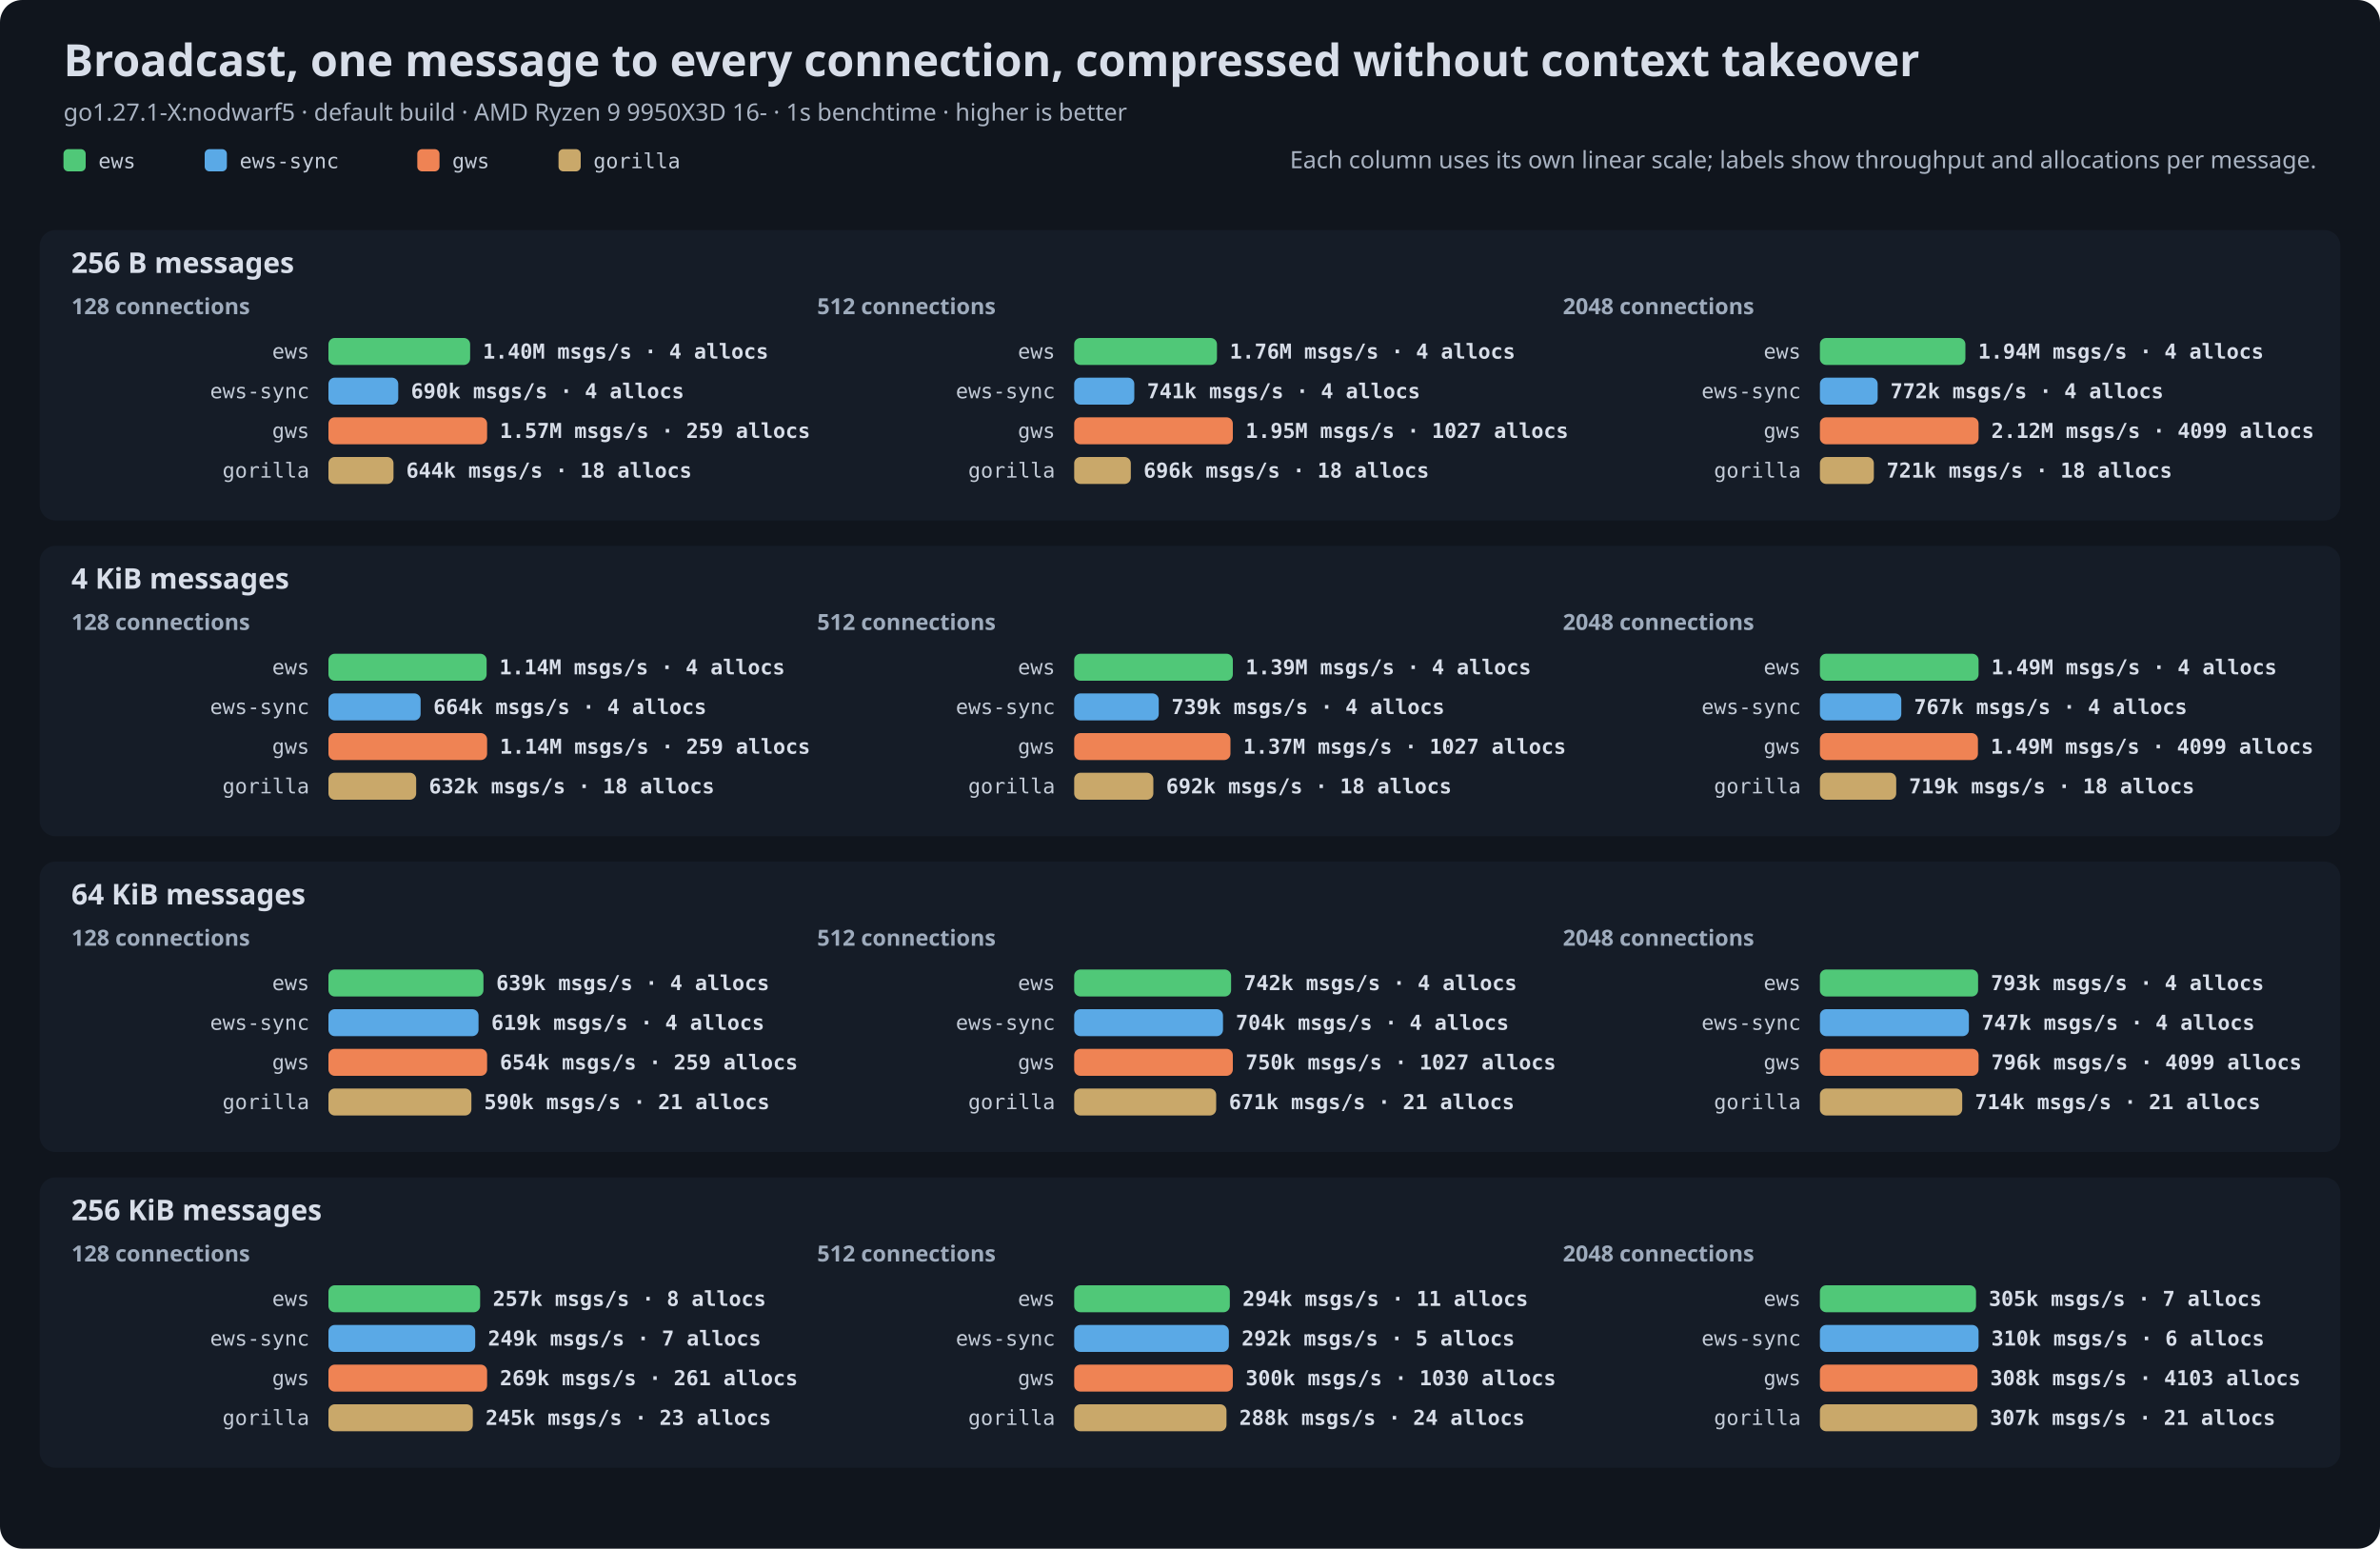
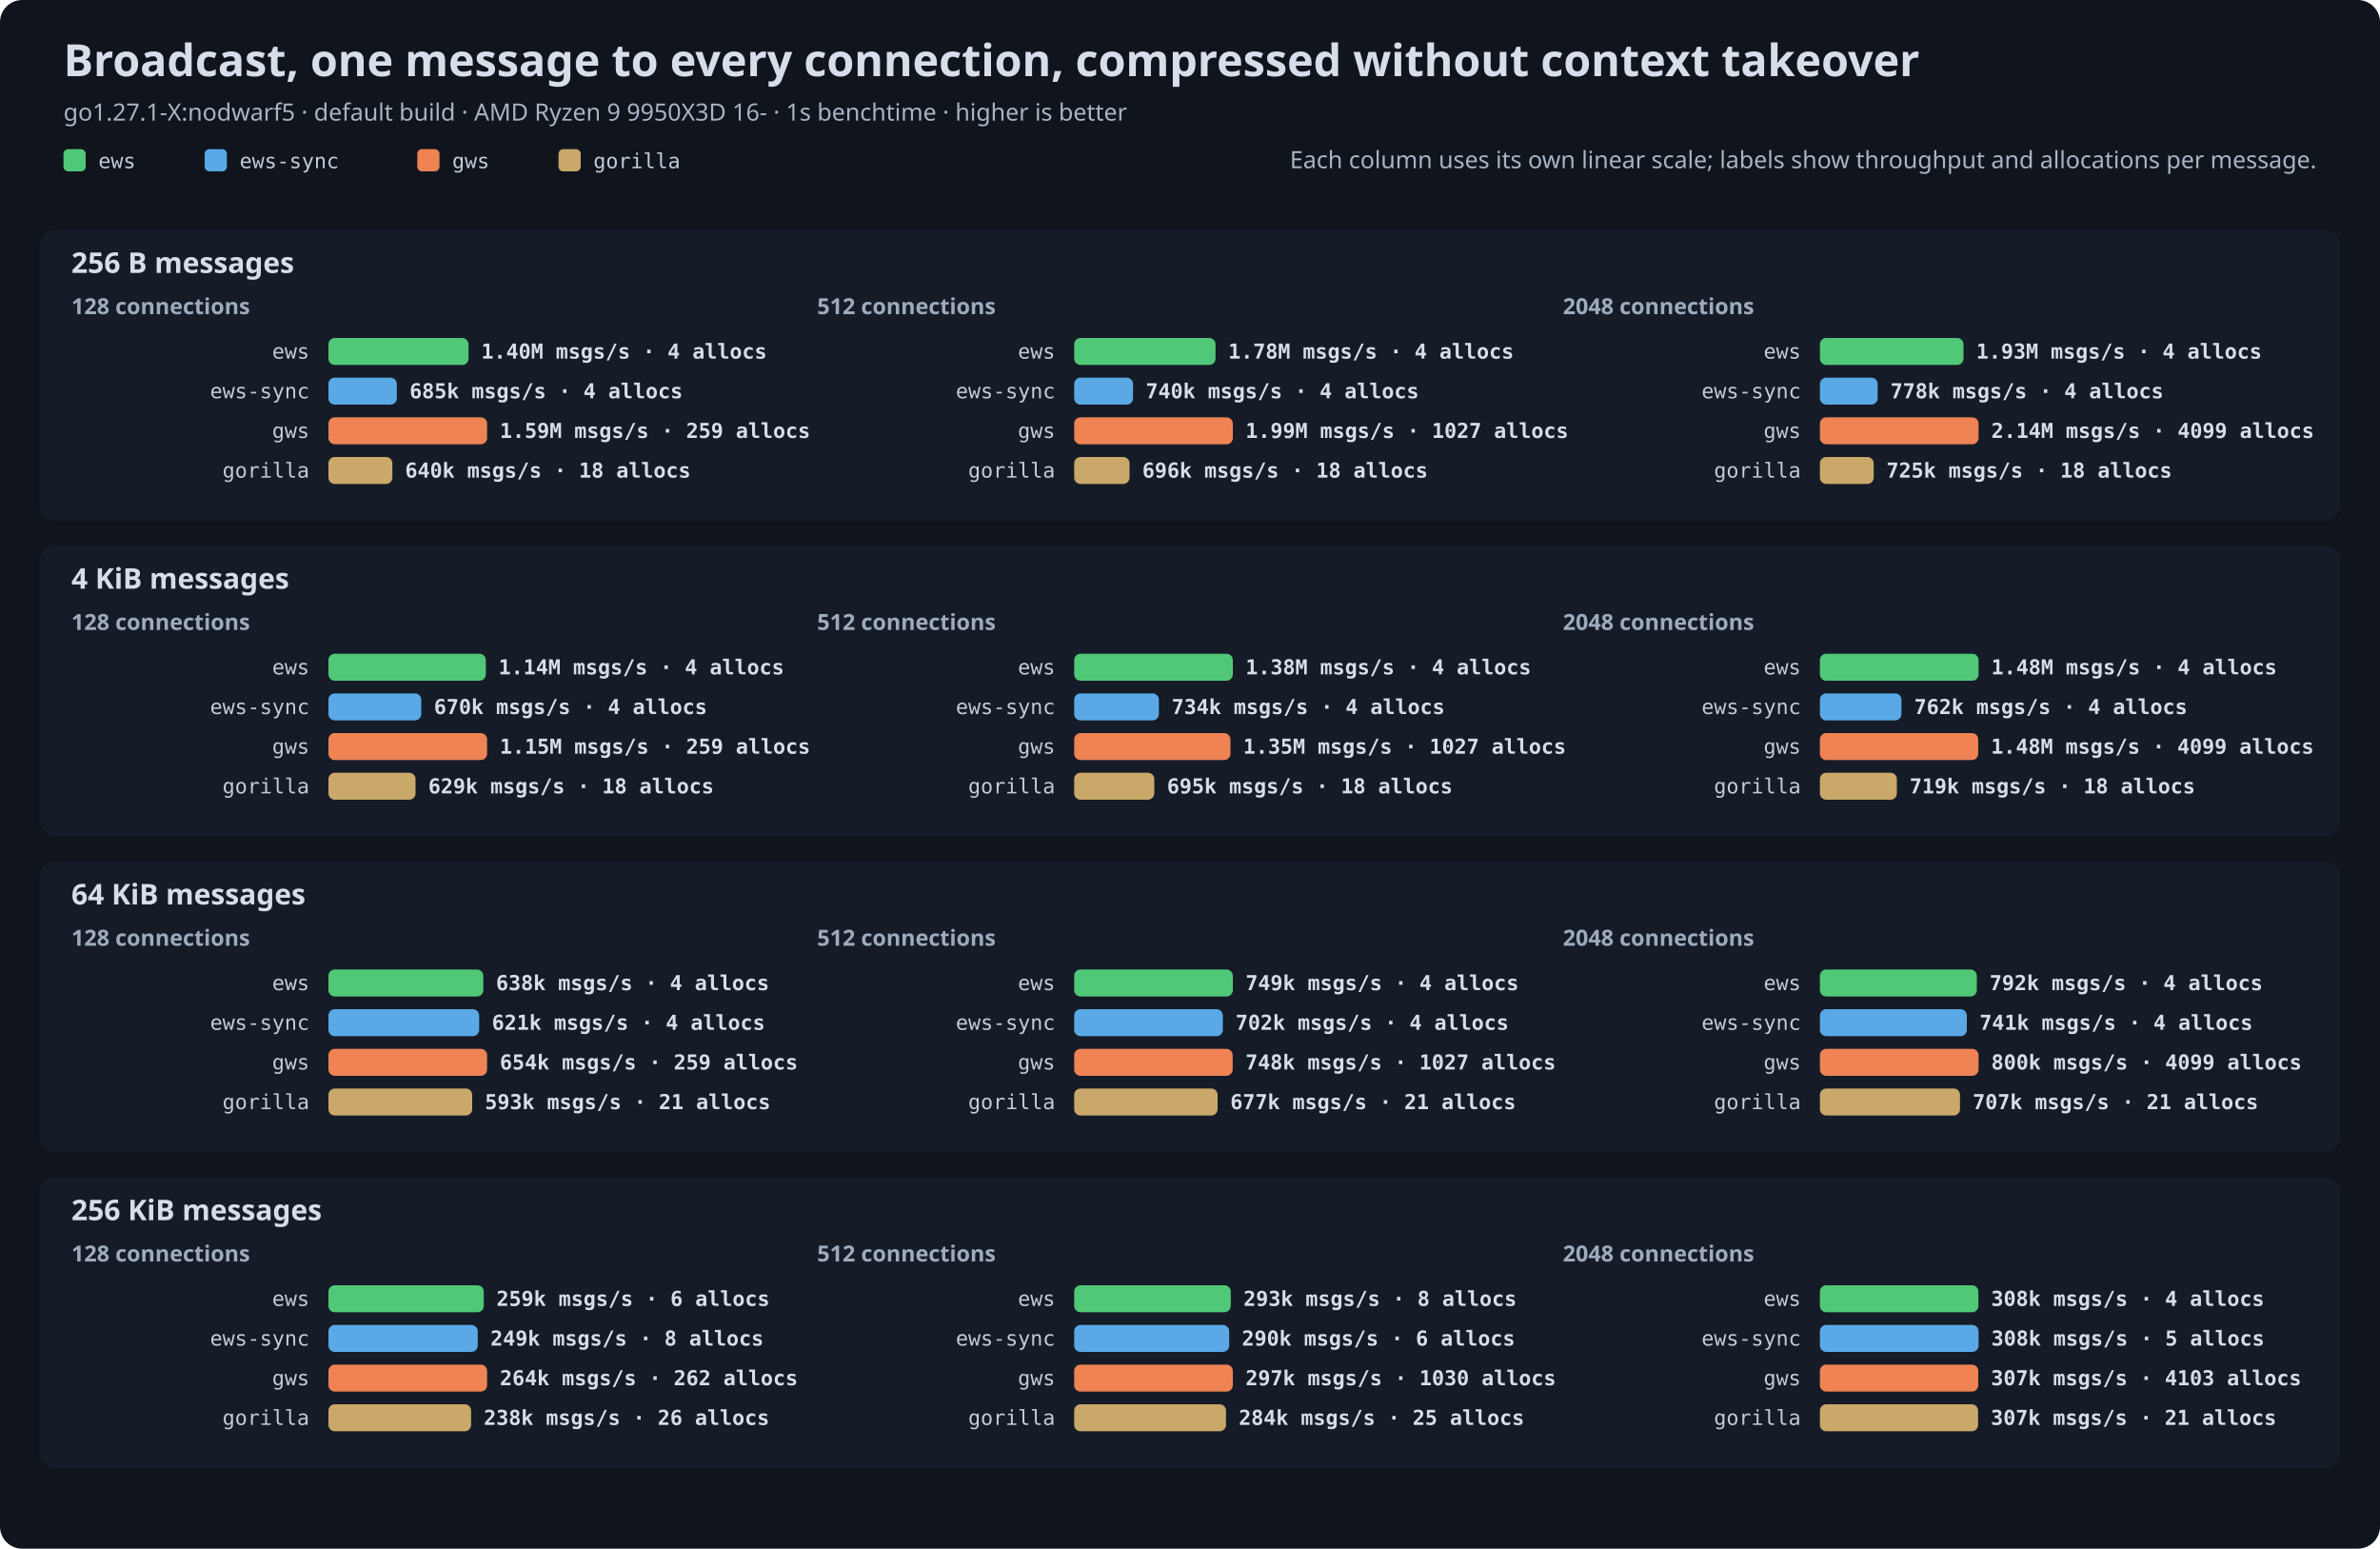
<svg xmlns="http://www.w3.org/2000/svg" width="1500" height="976" viewBox="0 0 1500 976" role="img" aria-labelledby="title desc">
  <style>text{font-family:ui-monospace,SFMono-Regular,Menlo,Consolas,monospace;fill:#d8dee9}.title{font-family:ui-sans-serif,system-ui,sans-serif;font-size:28px;font-weight:700}.subtitle{font-family:ui-sans-serif,system-ui,sans-serif;font-size:15px;fill:#aab4c3}.group{font-family:ui-sans-serif,system-ui,sans-serif;font-size:18px;font-weight:650}.contract{font-family:ui-sans-serif,system-ui,sans-serif;font-size:14px;font-weight:650;fill:#9eabbc}.series{font-size:13px;fill:#c4ccd8}.value{font-size:13px;font-weight:650}.panel{fill:#151c27}</style>
  <rect width="1500" height="976" rx="14" fill="#10151d" />
  <text class="title" x="40" y="48">Broadcast, one message to every connection, compressed without context takeover</text>
  <text class="subtitle" x="40" y="76">go1.27.1-X:nodwarf5 · default build · AMD Ryzen 9 9950X3D 16- · 1s benchtime · higher is better</text>
  <rect x="40" y="94" width="14" height="14" rx="3" fill="#50c878" />
  <text class="series" x="62" y="106">ews</text>
  <rect x="129" y="94" width="14" height="14" rx="3" fill="#5aa9e6" />
  <text class="series" x="151" y="106">ews-sync</text>
  <rect x="263" y="94" width="14" height="14" rx="3" fill="#ef8354" />
  <text class="series" x="285" y="106">gws</text>
  <rect x="352" y="94" width="14" height="14" rx="3" fill="#c9a86a" />
  <text class="series" x="374" y="106">gorilla</text>
  <text class="subtitle" x="1460" y="106" text-anchor="end">Each column uses its own linear scale; labels show throughput and allocations per message.</text>
  <g transform="translate(0,145)">
    <rect class="panel" x="25" y="0" width="1450" height="183" rx="10" />
    <text class="group" x="45" y="27">256 B messages</text>
    <text class="contract" x="45" y="53">128 connections</text>
    <text class="series" x="195" y="81" text-anchor="end">ews</text>
-     <rect x="207" y="68" width="89.3" height="17" rx="4" fill="#50c878" />
-     <text class="value" x="304.3" y="81">1.40M msgs/s · 4 allocs</text>
+     <rect x="207" y="68" width="88.3" height="17" rx="4" fill="#50c878" />
+     <text class="value" x="303.3" y="81">1.40M msgs/s · 4 allocs</text>
    <text class="series" x="195" y="106" text-anchor="end">ews-sync</text>
-     <rect x="207" y="93" width="44.0" height="17" rx="4" fill="#5aa9e6" />
-     <text class="value" x="259.0" y="106">690k msgs/s · 4 allocs</text>
+     <rect x="207" y="93" width="43.1" height="17" rx="4" fill="#5aa9e6" />
+     <text class="value" x="258.1" y="106">685k msgs/s · 4 allocs</text>
    <text class="series" x="195" y="131" text-anchor="end">gws</text>
    <rect x="207" y="118" width="100.0" height="17" rx="4" fill="#ef8354" />
-     <text class="value" x="315.0" y="131">1.57M msgs/s · 259 allocs</text>
+     <text class="value" x="315.0" y="131">1.59M msgs/s · 259 allocs</text>
    <text class="series" x="195" y="156" text-anchor="end">gorilla</text>
-     <rect x="207" y="143" width="41.0" height="17" rx="4" fill="#c9a86a" />
-     <text class="value" x="256.0" y="156">644k msgs/s · 18 allocs</text>
+     <rect x="207" y="143" width="40.3" height="17" rx="4" fill="#c9a86a" />
+     <text class="value" x="255.3" y="156">640k msgs/s · 18 allocs</text>
    <text class="contract" x="515" y="53">512 connections</text>
    <text class="series" x="665" y="81" text-anchor="end">ews</text>
-     <rect x="677" y="68" width="90.0" height="17" rx="4" fill="#50c878" />
-     <text class="value" x="775.0" y="81">1.76M msgs/s · 4 allocs</text>
+     <rect x="677" y="68" width="89.1" height="17" rx="4" fill="#50c878" />
+     <text class="value" x="774.1" y="81">1.78M msgs/s · 4 allocs</text>
    <text class="series" x="665" y="106" text-anchor="end">ews-sync</text>
-     <rect x="677" y="93" width="37.9" height="17" rx="4" fill="#5aa9e6" />
-     <text class="value" x="722.9" y="106">741k msgs/s · 4 allocs</text>
+     <rect x="677" y="93" width="37.1" height="17" rx="4" fill="#5aa9e6" />
+     <text class="value" x="722.1" y="106">740k msgs/s · 4 allocs</text>
    <text class="series" x="665" y="131" text-anchor="end">gws</text>
    <rect x="677" y="118" width="100.0" height="17" rx="4" fill="#ef8354" />
-     <text class="value" x="785.0" y="131">1.95M msgs/s · 1027 allocs</text>
+     <text class="value" x="785.0" y="131">1.99M msgs/s · 1027 allocs</text>
    <text class="series" x="665" y="156" text-anchor="end">gorilla</text>
-     <rect x="677" y="143" width="35.7" height="17" rx="4" fill="#c9a86a" />
-     <text class="value" x="720.7" y="156">696k msgs/s · 18 allocs</text>
+     <rect x="677" y="143" width="34.9" height="17" rx="4" fill="#c9a86a" />
+     <text class="value" x="719.9" y="156">696k msgs/s · 18 allocs</text>
    <text class="contract" x="985" y="53">2048 connections</text>
    <text class="series" x="1135" y="81" text-anchor="end">ews</text>
-     <rect x="1147" y="68" width="91.7" height="17" rx="4" fill="#50c878" />
-     <text class="value" x="1246.7" y="81">1.94M msgs/s · 4 allocs</text>
+     <rect x="1147" y="68" width="90.5" height="17" rx="4" fill="#50c878" />
+     <text class="value" x="1245.5" y="81">1.93M msgs/s · 4 allocs</text>
    <text class="series" x="1135" y="106" text-anchor="end">ews-sync</text>
    <rect x="1147" y="93" width="36.4" height="17" rx="4" fill="#5aa9e6" />
-     <text class="value" x="1191.4" y="106">772k msgs/s · 4 allocs</text>
+     <text class="value" x="1191.4" y="106">778k msgs/s · 4 allocs</text>
    <text class="series" x="1135" y="131" text-anchor="end">gws</text>
    <rect x="1147" y="118" width="100.0" height="17" rx="4" fill="#ef8354" />
-     <text class="value" x="1255.0" y="131">2.12M msgs/s · 4099 allocs</text>
+     <text class="value" x="1255.0" y="131">2.14M msgs/s · 4099 allocs</text>
    <text class="series" x="1135" y="156" text-anchor="end">gorilla</text>
-     <rect x="1147" y="143" width="34.0" height="17" rx="4" fill="#c9a86a" />
-     <text class="value" x="1189.0" y="156">721k msgs/s · 18 allocs</text>
+     <rect x="1147" y="143" width="33.9" height="17" rx="4" fill="#c9a86a" />
+     <text class="value" x="1188.9" y="156">725k msgs/s · 18 allocs</text>
  </g>
  <g transform="translate(0,344)">
    <rect class="panel" x="25" y="0" width="1450" height="183" rx="10" />
    <text class="group" x="45" y="27">4 KiB messages</text>
    <text class="contract" x="45" y="53">128 connections</text>
    <text class="series" x="195" y="81" text-anchor="end">ews</text>
-     <rect x="207" y="68" width="99.7" height="17" rx="4" fill="#50c878" />
-     <text class="value" x="314.7" y="81">1.14M msgs/s · 4 allocs</text>
+     <rect x="207" y="68" width="99.2" height="17" rx="4" fill="#50c878" />
+     <text class="value" x="314.2" y="81">1.14M msgs/s · 4 allocs</text>
    <text class="series" x="195" y="106" text-anchor="end">ews-sync</text>
-     <rect x="207" y="93" width="58.1" height="17" rx="4" fill="#5aa9e6" />
-     <text class="value" x="273.1" y="106">664k msgs/s · 4 allocs</text>
+     <rect x="207" y="93" width="58.5" height="17" rx="4" fill="#5aa9e6" />
+     <text class="value" x="273.5" y="106">670k msgs/s · 4 allocs</text>
    <text class="series" x="195" y="131" text-anchor="end">gws</text>
    <rect x="207" y="118" width="100.0" height="17" rx="4" fill="#ef8354" />
-     <text class="value" x="315.0" y="131">1.14M msgs/s · 259 allocs</text>
+     <text class="value" x="315.0" y="131">1.15M msgs/s · 259 allocs</text>
    <text class="series" x="195" y="156" text-anchor="end">gorilla</text>
-     <rect x="207" y="143" width="55.3" height="17" rx="4" fill="#c9a86a" />
-     <text class="value" x="270.3" y="156">632k msgs/s · 18 allocs</text>
+     <rect x="207" y="143" width="54.9" height="17" rx="4" fill="#c9a86a" />
+     <text class="value" x="269.9" y="156">629k msgs/s · 18 allocs</text>
    <text class="contract" x="515" y="53">512 connections</text>
    <text class="series" x="665" y="81" text-anchor="end">ews</text>
    <rect x="677" y="68" width="100.0" height="17" rx="4" fill="#50c878" />
-     <text class="value" x="785.0" y="81">1.39M msgs/s · 4 allocs</text>
+     <text class="value" x="785.0" y="81">1.38M msgs/s · 4 allocs</text>
    <text class="series" x="665" y="106" text-anchor="end">ews-sync</text>
-     <rect x="677" y="93" width="53.3" height="17" rx="4" fill="#5aa9e6" />
-     <text class="value" x="738.3" y="106">739k msgs/s · 4 allocs</text>
+     <rect x="677" y="93" width="53.4" height="17" rx="4" fill="#5aa9e6" />
+     <text class="value" x="738.4" y="106">734k msgs/s · 4 allocs</text>
    <text class="series" x="665" y="131" text-anchor="end">gws</text>
    <rect x="677" y="118" width="98.5" height="17" rx="4" fill="#ef8354" />
-     <text class="value" x="783.5" y="131">1.37M msgs/s · 1027 allocs</text>
+     <text class="value" x="783.5" y="131">1.35M msgs/s · 1027 allocs</text>
    <text class="series" x="665" y="156" text-anchor="end">gorilla</text>
-     <rect x="677" y="143" width="49.9" height="17" rx="4" fill="#c9a86a" />
-     <text class="value" x="734.9" y="156">692k msgs/s · 18 allocs</text>
+     <rect x="677" y="143" width="50.5" height="17" rx="4" fill="#c9a86a" />
+     <text class="value" x="735.5" y="156">695k msgs/s · 18 allocs</text>
    <text class="contract" x="985" y="53">2048 connections</text>
    <text class="series" x="1135" y="81" text-anchor="end">ews</text>
    <rect x="1147" y="68" width="100.0" height="17" rx="4" fill="#50c878" />
-     <text class="value" x="1255.0" y="81">1.49M msgs/s · 4 allocs</text>
+     <text class="value" x="1255.0" y="81">1.48M msgs/s · 4 allocs</text>
    <text class="series" x="1135" y="106" text-anchor="end">ews-sync</text>
-     <rect x="1147" y="93" width="51.3" height="17" rx="4" fill="#5aa9e6" />
-     <text class="value" x="1206.3" y="106">767k msgs/s · 4 allocs</text>
+     <rect x="1147" y="93" width="51.4" height="17" rx="4" fill="#5aa9e6" />
+     <text class="value" x="1206.4" y="106">762k msgs/s · 4 allocs</text>
    <text class="series" x="1135" y="131" text-anchor="end">gws</text>
-     <rect x="1147" y="118" width="99.6" height="17" rx="4" fill="#ef8354" />
-     <text class="value" x="1254.6" y="131">1.49M msgs/s · 4099 allocs</text>
+     <rect x="1147" y="118" width="99.8" height="17" rx="4" fill="#ef8354" />
+     <text class="value" x="1254.8" y="131">1.48M msgs/s · 4099 allocs</text>
    <text class="series" x="1135" y="156" text-anchor="end">gorilla</text>
-     <rect x="1147" y="143" width="48.1" height="17" rx="4" fill="#c9a86a" />
-     <text class="value" x="1203.1" y="156">719k msgs/s · 18 allocs</text>
+     <rect x="1147" y="143" width="48.5" height="17" rx="4" fill="#c9a86a" />
+     <text class="value" x="1203.5" y="156">719k msgs/s · 18 allocs</text>
  </g>
  <g transform="translate(0,543)">
    <rect class="panel" x="25" y="0" width="1450" height="183" rx="10" />
    <text class="group" x="45" y="27">64 KiB messages</text>
    <text class="contract" x="45" y="53">128 connections</text>
    <text class="series" x="195" y="81" text-anchor="end">ews</text>
-     <rect x="207" y="68" width="97.7" height="17" rx="4" fill="#50c878" />
-     <text class="value" x="312.7" y="81">639k msgs/s · 4 allocs</text>
+     <rect x="207" y="68" width="97.6" height="17" rx="4" fill="#50c878" />
+     <text class="value" x="312.6" y="81">638k msgs/s · 4 allocs</text>
    <text class="series" x="195" y="106" text-anchor="end">ews-sync</text>
-     <rect x="207" y="93" width="94.6" height="17" rx="4" fill="#5aa9e6" />
-     <text class="value" x="309.6" y="106">619k msgs/s · 4 allocs</text>
+     <rect x="207" y="93" width="95.0" height="17" rx="4" fill="#5aa9e6" />
+     <text class="value" x="310.0" y="106">621k msgs/s · 4 allocs</text>
    <text class="series" x="195" y="131" text-anchor="end">gws</text>
    <rect x="207" y="118" width="100.0" height="17" rx="4" fill="#ef8354" />
    <text class="value" x="315.0" y="131">654k msgs/s · 259 allocs</text>
    <text class="series" x="195" y="156" text-anchor="end">gorilla</text>
-     <rect x="207" y="143" width="90.1" height="17" rx="4" fill="#c9a86a" />
-     <text class="value" x="305.1" y="156">590k msgs/s · 21 allocs</text>
+     <rect x="207" y="143" width="90.6" height="17" rx="4" fill="#c9a86a" />
+     <text class="value" x="305.6" y="156">593k msgs/s · 21 allocs</text>
    <text class="contract" x="515" y="53">512 connections</text>
    <text class="series" x="665" y="81" text-anchor="end">ews</text>
-     <rect x="677" y="68" width="98.9" height="17" rx="4" fill="#50c878" />
-     <text class="value" x="783.9" y="81">742k msgs/s · 4 allocs</text>
+     <rect x="677" y="68" width="100.0" height="17" rx="4" fill="#50c878" />
+     <text class="value" x="785.0" y="81">749k msgs/s · 4 allocs</text>
    <text class="series" x="665" y="106" text-anchor="end">ews-sync</text>
-     <rect x="677" y="93" width="93.8" height="17" rx="4" fill="#5aa9e6" />
-     <text class="value" x="778.8" y="106">704k msgs/s · 4 allocs</text>
+     <rect x="677" y="93" width="93.7" height="17" rx="4" fill="#5aa9e6" />
+     <text class="value" x="778.7" y="106">702k msgs/s · 4 allocs</text>
    <text class="series" x="665" y="131" text-anchor="end">gws</text>
-     <rect x="677" y="118" width="100.0" height="17" rx="4" fill="#ef8354" />
-     <text class="value" x="785.0" y="131">750k msgs/s · 1027 allocs</text>
+     <rect x="677" y="118" width="99.9" height="17" rx="4" fill="#ef8354" />
+     <text class="value" x="784.9" y="131">748k msgs/s · 1027 allocs</text>
    <text class="series" x="665" y="156" text-anchor="end">gorilla</text>
-     <rect x="677" y="143" width="89.5" height="17" rx="4" fill="#c9a86a" />
-     <text class="value" x="774.5" y="156">671k msgs/s · 21 allocs</text>
+     <rect x="677" y="143" width="90.4" height="17" rx="4" fill="#c9a86a" />
+     <text class="value" x="775.4" y="156">677k msgs/s · 21 allocs</text>
    <text class="contract" x="985" y="53">2048 connections</text>
    <text class="series" x="1135" y="81" text-anchor="end">ews</text>
-     <rect x="1147" y="68" width="99.7" height="17" rx="4" fill="#50c878" />
-     <text class="value" x="1254.7" y="81">793k msgs/s · 4 allocs</text>
+     <rect x="1147" y="68" width="98.9" height="17" rx="4" fill="#50c878" />
+     <text class="value" x="1253.9" y="81">792k msgs/s · 4 allocs</text>
    <text class="series" x="1135" y="106" text-anchor="end">ews-sync</text>
-     <rect x="1147" y="93" width="93.9" height="17" rx="4" fill="#5aa9e6" />
-     <text class="value" x="1248.9" y="106">747k msgs/s · 4 allocs</text>
+     <rect x="1147" y="93" width="92.6" height="17" rx="4" fill="#5aa9e6" />
+     <text class="value" x="1247.6" y="106">741k msgs/s · 4 allocs</text>
    <text class="series" x="1135" y="131" text-anchor="end">gws</text>
    <rect x="1147" y="118" width="100.0" height="17" rx="4" fill="#ef8354" />
-     <text class="value" x="1255.0" y="131">796k msgs/s · 4099 allocs</text>
+     <text class="value" x="1255.0" y="131">800k msgs/s · 4099 allocs</text>
    <text class="series" x="1135" y="156" text-anchor="end">gorilla</text>
-     <rect x="1147" y="143" width="89.7" height="17" rx="4" fill="#c9a86a" />
-     <text class="value" x="1244.7" y="156">714k msgs/s · 21 allocs</text>
+     <rect x="1147" y="143" width="88.3" height="17" rx="4" fill="#c9a86a" />
+     <text class="value" x="1243.3" y="156">707k msgs/s · 21 allocs</text>
  </g>
  <g transform="translate(0,742)">
    <rect class="panel" x="25" y="0" width="1450" height="183" rx="10" />
    <text class="group" x="45" y="27">256 KiB messages</text>
    <text class="contract" x="45" y="53">128 connections</text>
    <text class="series" x="195" y="81" text-anchor="end">ews</text>
-     <rect x="207" y="68" width="95.6" height="17" rx="4" fill="#50c878" />
-     <text class="value" x="310.6" y="81">257k msgs/s · 8 allocs</text>
+     <rect x="207" y="68" width="97.9" height="17" rx="4" fill="#50c878" />
+     <text class="value" x="312.9" y="81">259k msgs/s · 6 allocs</text>
    <text class="series" x="195" y="106" text-anchor="end">ews-sync</text>
-     <rect x="207" y="93" width="92.5" height="17" rx="4" fill="#5aa9e6" />
-     <text class="value" x="307.5" y="106">249k msgs/s · 7 allocs</text>
+     <rect x="207" y="93" width="94.1" height="17" rx="4" fill="#5aa9e6" />
+     <text class="value" x="309.1" y="106">249k msgs/s · 8 allocs</text>
    <text class="series" x="195" y="131" text-anchor="end">gws</text>
    <rect x="207" y="118" width="100.0" height="17" rx="4" fill="#ef8354" />
-     <text class="value" x="315.0" y="131">269k msgs/s · 261 allocs</text>
+     <text class="value" x="315.0" y="131">264k msgs/s · 262 allocs</text>
    <text class="series" x="195" y="156" text-anchor="end">gorilla</text>
-     <rect x="207" y="143" width="91.0" height="17" rx="4" fill="#c9a86a" />
-     <text class="value" x="306.0" y="156">245k msgs/s · 23 allocs</text>
+     <rect x="207" y="143" width="89.9" height="17" rx="4" fill="#c9a86a" />
+     <text class="value" x="304.9" y="156">238k msgs/s · 26 allocs</text>
    <text class="contract" x="515" y="53">512 connections</text>
    <text class="series" x="665" y="81" text-anchor="end">ews</text>
-     <rect x="677" y="68" width="98.1" height="17" rx="4" fill="#50c878" />
-     <text class="value" x="783.1" y="81">294k msgs/s · 11 allocs</text>
+     <rect x="677" y="68" width="98.7" height="17" rx="4" fill="#50c878" />
+     <text class="value" x="783.7" y="81">293k msgs/s · 8 allocs</text>
    <text class="series" x="665" y="106" text-anchor="end">ews-sync</text>
-     <rect x="677" y="93" width="97.5" height="17" rx="4" fill="#5aa9e6" />
-     <text class="value" x="782.5" y="106">292k msgs/s · 5 allocs</text>
+     <rect x="677" y="93" width="97.7" height="17" rx="4" fill="#5aa9e6" />
+     <text class="value" x="782.7" y="106">290k msgs/s · 6 allocs</text>
    <text class="series" x="665" y="131" text-anchor="end">gws</text>
    <rect x="677" y="118" width="100.0" height="17" rx="4" fill="#ef8354" />
-     <text class="value" x="785.0" y="131">300k msgs/s · 1030 allocs</text>
+     <text class="value" x="785.0" y="131">297k msgs/s · 1030 allocs</text>
    <text class="series" x="665" y="156" text-anchor="end">gorilla</text>
-     <rect x="677" y="143" width="96.0" height="17" rx="4" fill="#c9a86a" />
-     <text class="value" x="781.0" y="156">288k msgs/s · 24 allocs</text>
+     <rect x="677" y="143" width="95.7" height="17" rx="4" fill="#c9a86a" />
+     <text class="value" x="780.7" y="156">284k msgs/s · 25 allocs</text>
    <text class="contract" x="985" y="53">2048 connections</text>
    <text class="series" x="1135" y="81" text-anchor="end">ews</text>
-     <rect x="1147" y="68" width="98.4" height="17" rx="4" fill="#50c878" />
-     <text class="value" x="1253.4" y="81">305k msgs/s · 7 allocs</text>
+     <rect x="1147" y="68" width="99.9" height="17" rx="4" fill="#50c878" />
+     <text class="value" x="1254.9" y="81">308k msgs/s · 4 allocs</text>
    <text class="series" x="1135" y="106" text-anchor="end">ews-sync</text>
    <rect x="1147" y="93" width="100.0" height="17" rx="4" fill="#5aa9e6" />
-     <text class="value" x="1255.0" y="106">310k msgs/s · 6 allocs</text>
+     <text class="value" x="1255.0" y="106">308k msgs/s · 5 allocs</text>
    <text class="series" x="1135" y="131" text-anchor="end">gws</text>
-     <rect x="1147" y="118" width="99.3" height="17" rx="4" fill="#ef8354" />
-     <text class="value" x="1254.3" y="131">308k msgs/s · 4103 allocs</text>
+     <rect x="1147" y="118" width="99.8" height="17" rx="4" fill="#ef8354" />
+     <text class="value" x="1254.8" y="131">307k msgs/s · 4103 allocs</text>
    <text class="series" x="1135" y="156" text-anchor="end">gorilla</text>
-     <rect x="1147" y="143" width="99.1" height="17" rx="4" fill="#c9a86a" />
-     <text class="value" x="1254.1" y="156">307k msgs/s · 21 allocs</text>
+     <rect x="1147" y="143" width="99.7" height="17" rx="4" fill="#c9a86a" />
+     <text class="value" x="1254.7" y="156">307k msgs/s · 21 allocs</text>
  </g>
</svg>
